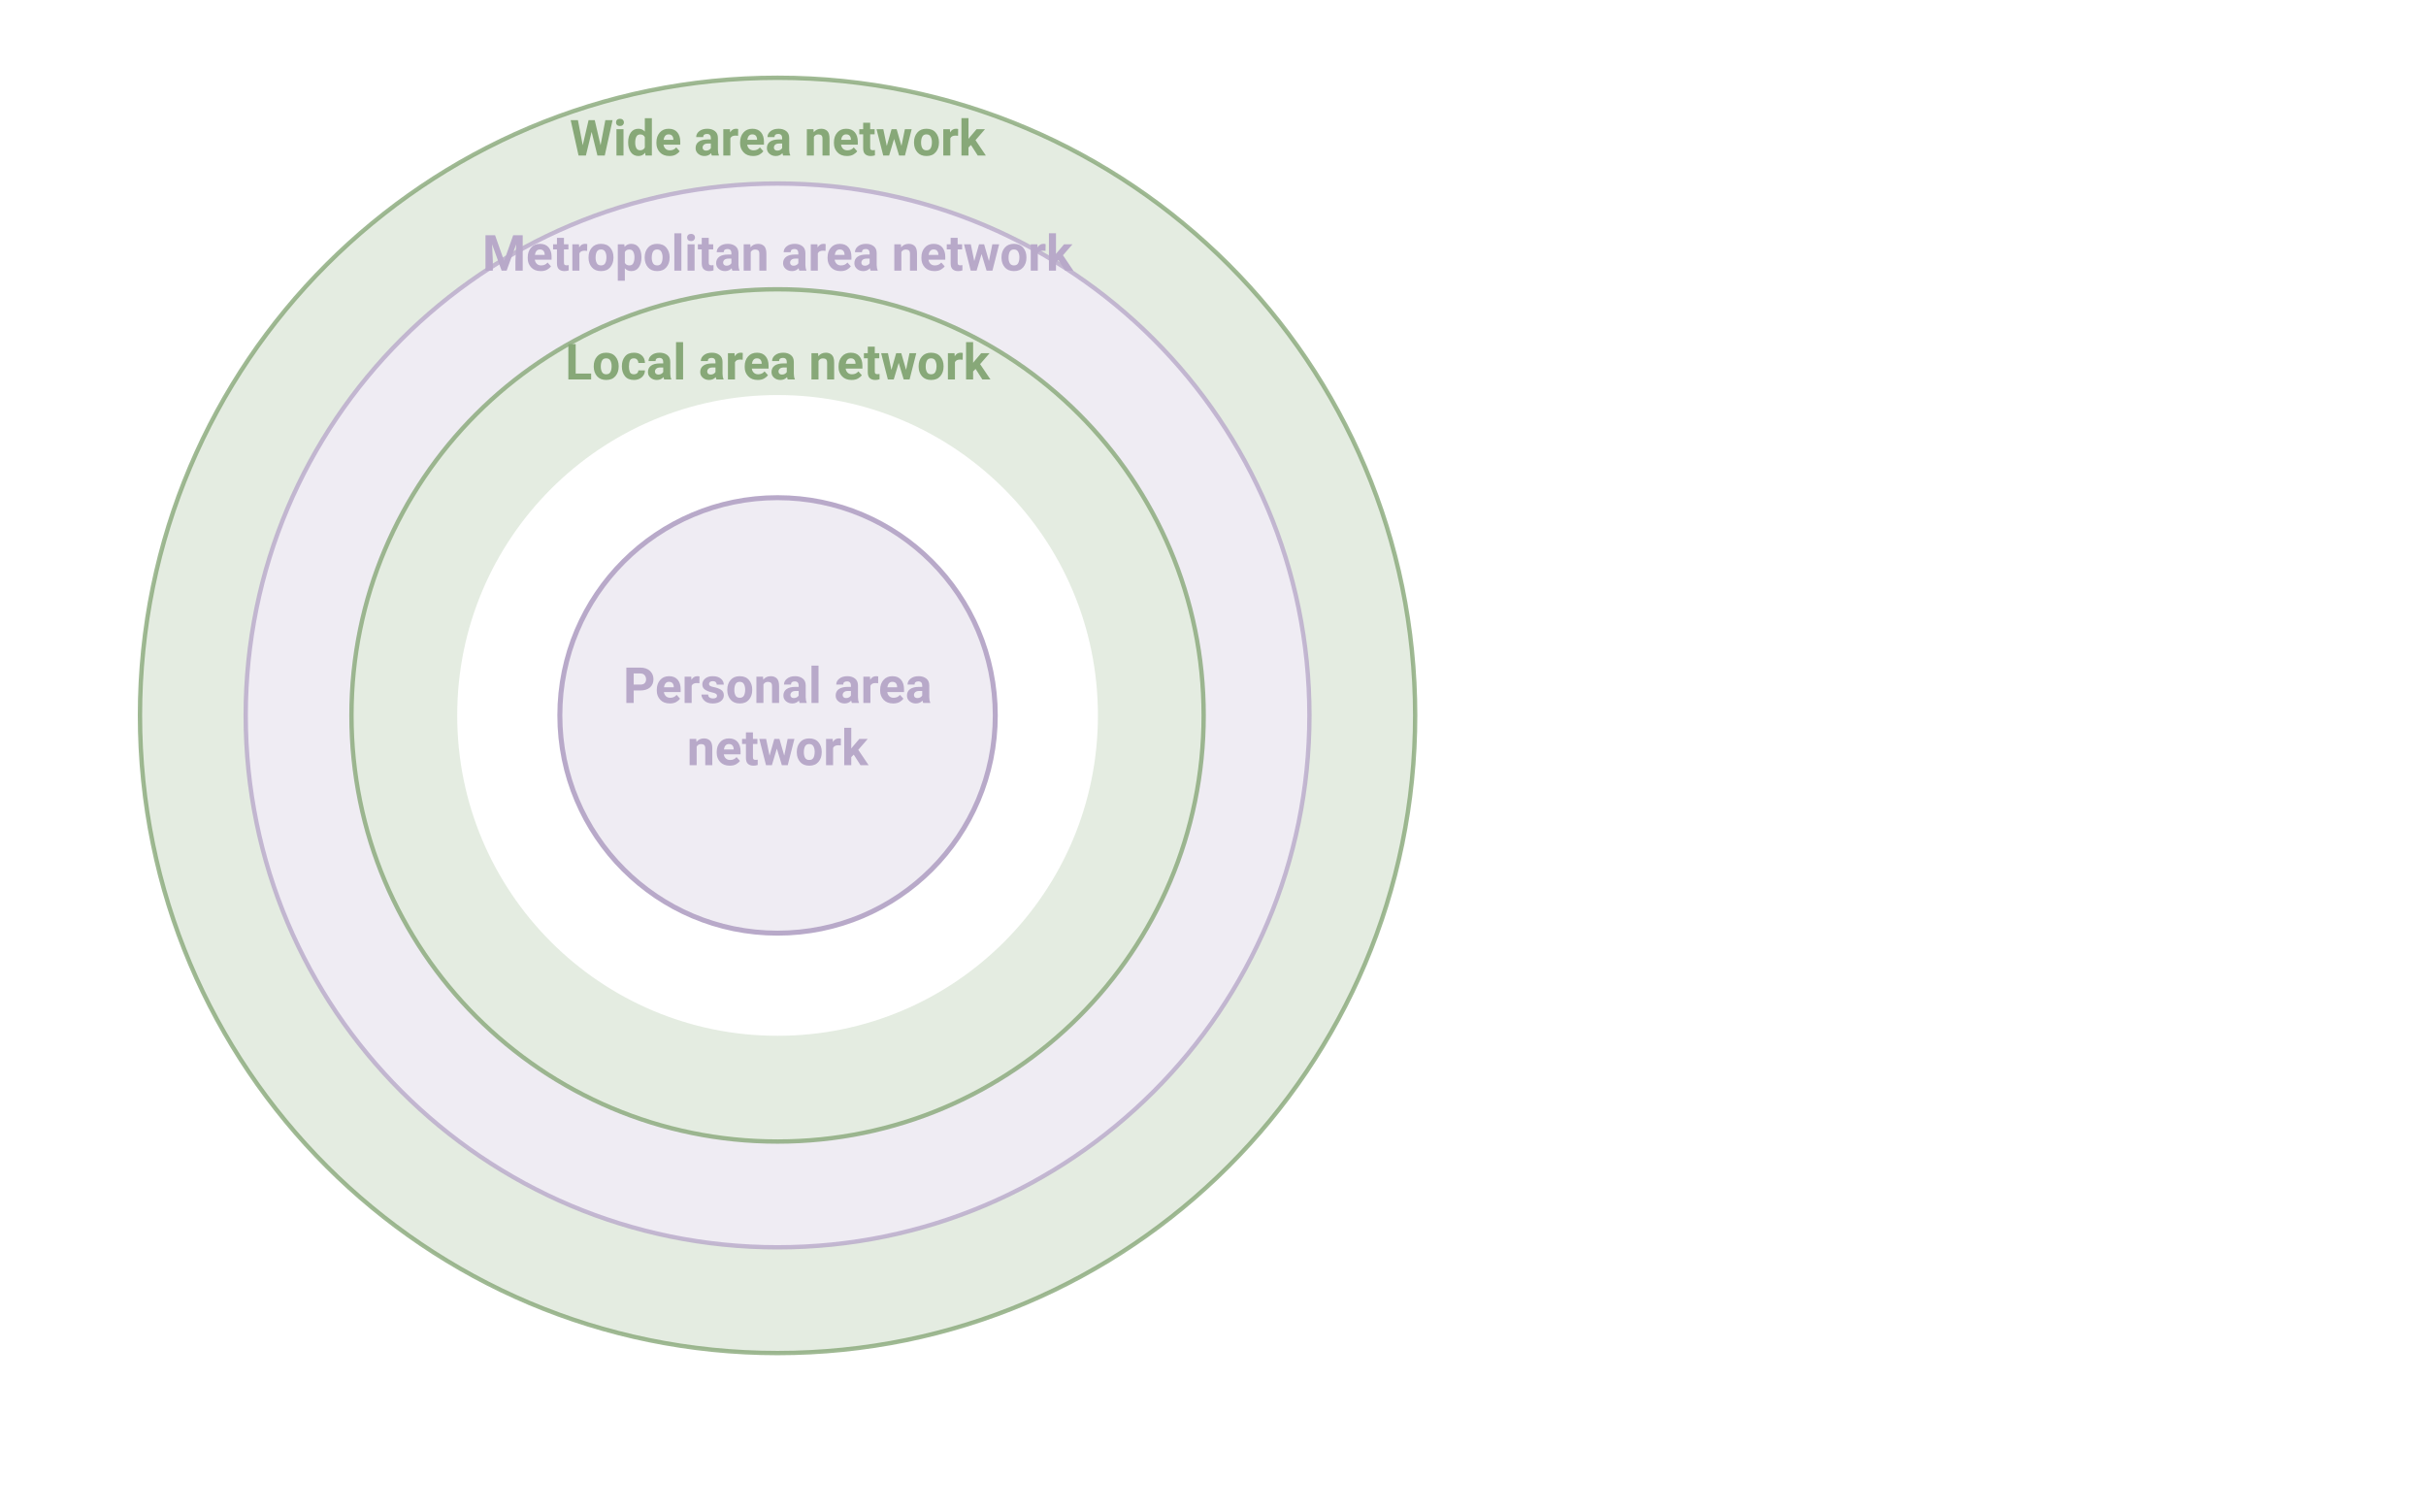
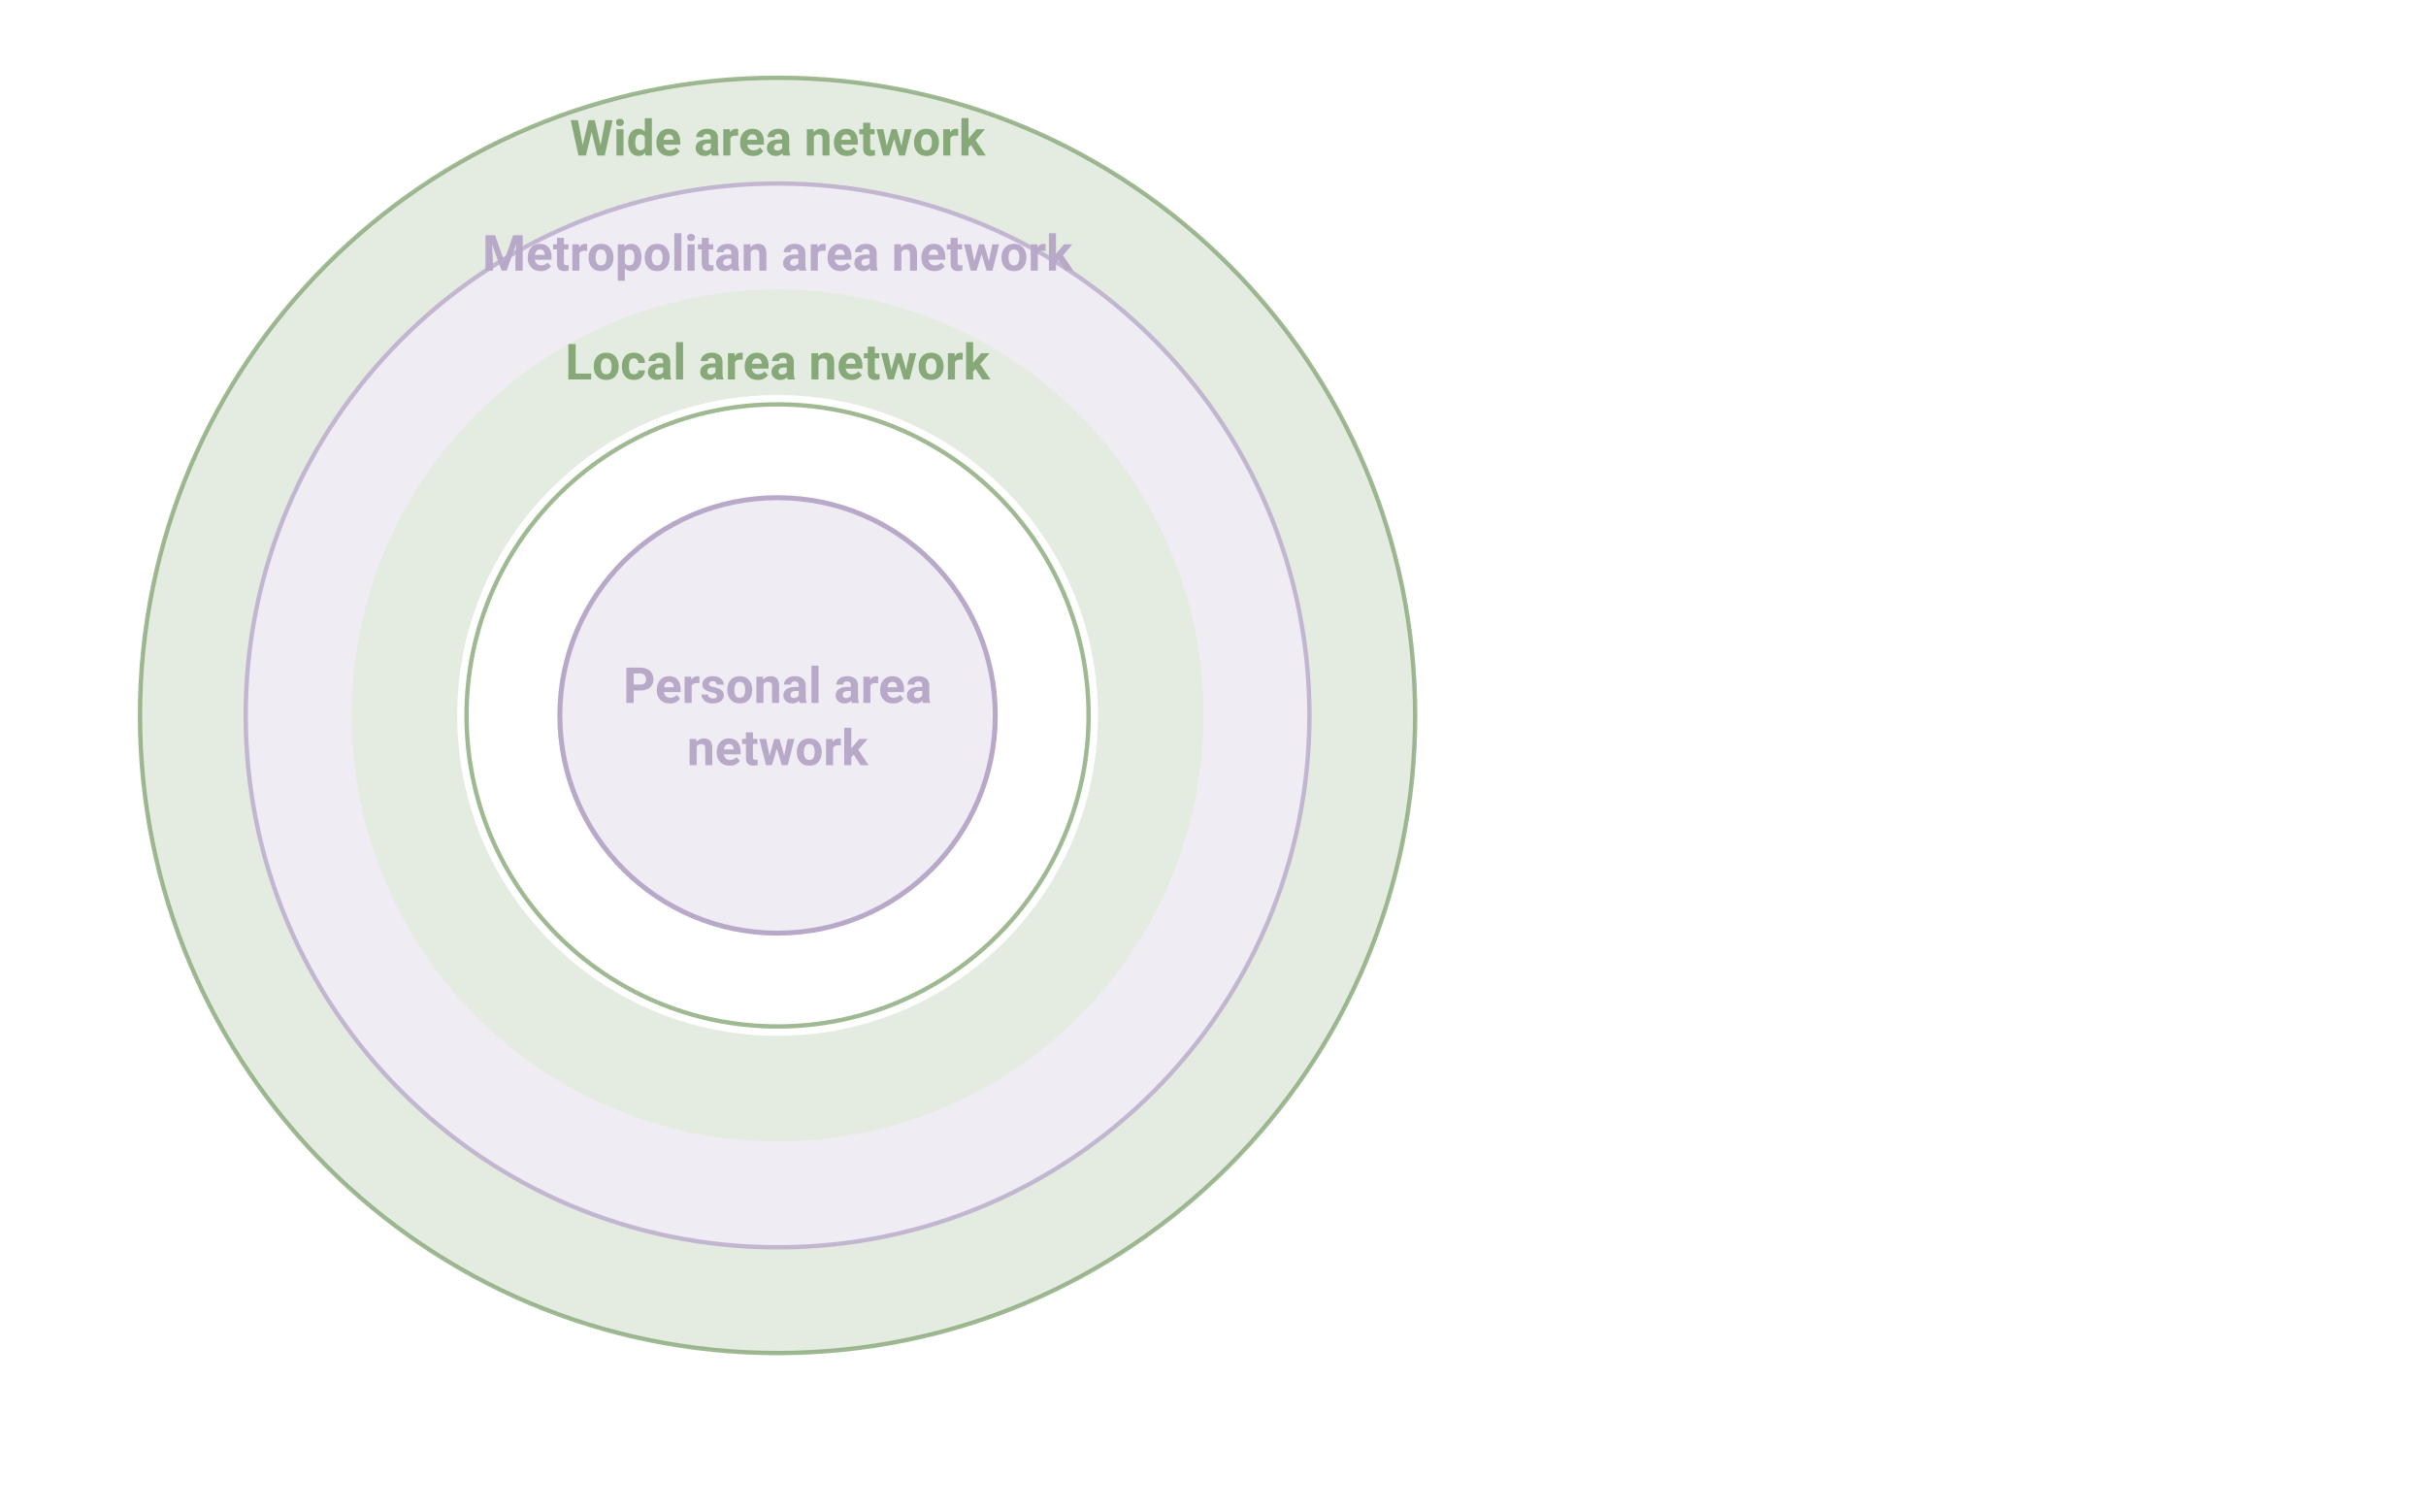
<svg xmlns="http://www.w3.org/2000/svg" width="780" height="486" viewBox="0 0 780 486" role="img" aria-labelledby="t d">
  <defs>
    <marker id="as" markerWidth="9" markerHeight="9" refX="8" refY="4.5" orient="auto">
      <path d="M0,0 L9,4.5 L0,9 Z" fill="#87A878" />
    </marker>
    <marker id="al" markerWidth="9" markerHeight="9" refX="8" refY="4.5" orient="auto">
      <path d="M0,0 L9,4.5 L0,9 Z" fill="#B8A9C9" />
    </marker>
  </defs>
  <style>
 text{font-family:'Segoe UI',system-ui,-apple-system,Roboto,Arial,sans-serif}
 .dev{fill:#87A878;fill-opacity:.18;stroke:#87A878;stroke-width:2}
 .host{fill:#B8A9C9;fill-opacity:.18;stroke:#B8A9C9;stroke-width:2}
 .dim{fill:#B8A9C9;fill-opacity:.07;stroke:#B8A9C9;stroke-width:2;stroke-dasharray:7 5}
 .ext{fill:#B8A9C9;fill-opacity:.07;stroke:#B8A9C9;stroke-width:2;stroke-dasharray:7 5}
 .chip{fill:#87A878;fill-opacity:.12;stroke:none}
 .chipl{fill:#B8A9C9;fill-opacity:.12;stroke:none}
 .nd{font-size:16px;font-weight:600;fill:#87A878}
 .nh{font-size:16px;font-weight:600;fill:#B8A9C9}
 .el{font-size:12px;fill:#87A878}
 .elh{font-size:12px;fill:#B8A9C9}
 .note{font-size:12.5px;fill:#B8A9C9}
 .nt{font-size:13px;font-weight:600;fill:#B8A9C9}
</style>
  <circle cx="250" cy="230" r="188" fill="none" stroke="#87A878" stroke-width="34" stroke-opacity=".22" />
  <circle cx="250" cy="230" r="154" fill="none" stroke="#B8A9C9" stroke-width="34" stroke-opacity=".22" />
  <circle cx="250" cy="230" r="120" fill="none" stroke="#87A878" stroke-width="34" stroke-opacity=".22" />
  <circle cx="250" cy="230" r="70" fill="#B8A9C9" fill-opacity=".22" stroke="#B8A9C9" stroke-width="1.6" />
  <g fill="none" stroke-width="1.4" stroke-opacity=".8">
    <circle cx="250" cy="230" r="205" stroke="#87A878" />
    <circle cx="250" cy="230" r="171" stroke="#B8A9C9" />
-     <circle cx="250" cy="230" r="137" stroke="#87A878" />
+     <circle cx="250" cy="230" r="100" stroke="#87A878" />
  </g>
  <g text-anchor="middle" font-size="13.5" font-weight="600">
    <text class="nd" x="250" y="50" font-size="13">Wide area network</text>
    <text class="nh" x="250" y="87" font-size="13">Metropolitan area network</text>
    <text class="nd" x="250" y="122" font-size="13">Local area network</text>
    <text class="nh" x="250" y="226" font-size="15">Personal area</text>
    <text class="nh" x="250" y="246" font-size="15">network</text>
  </g>
</svg>
